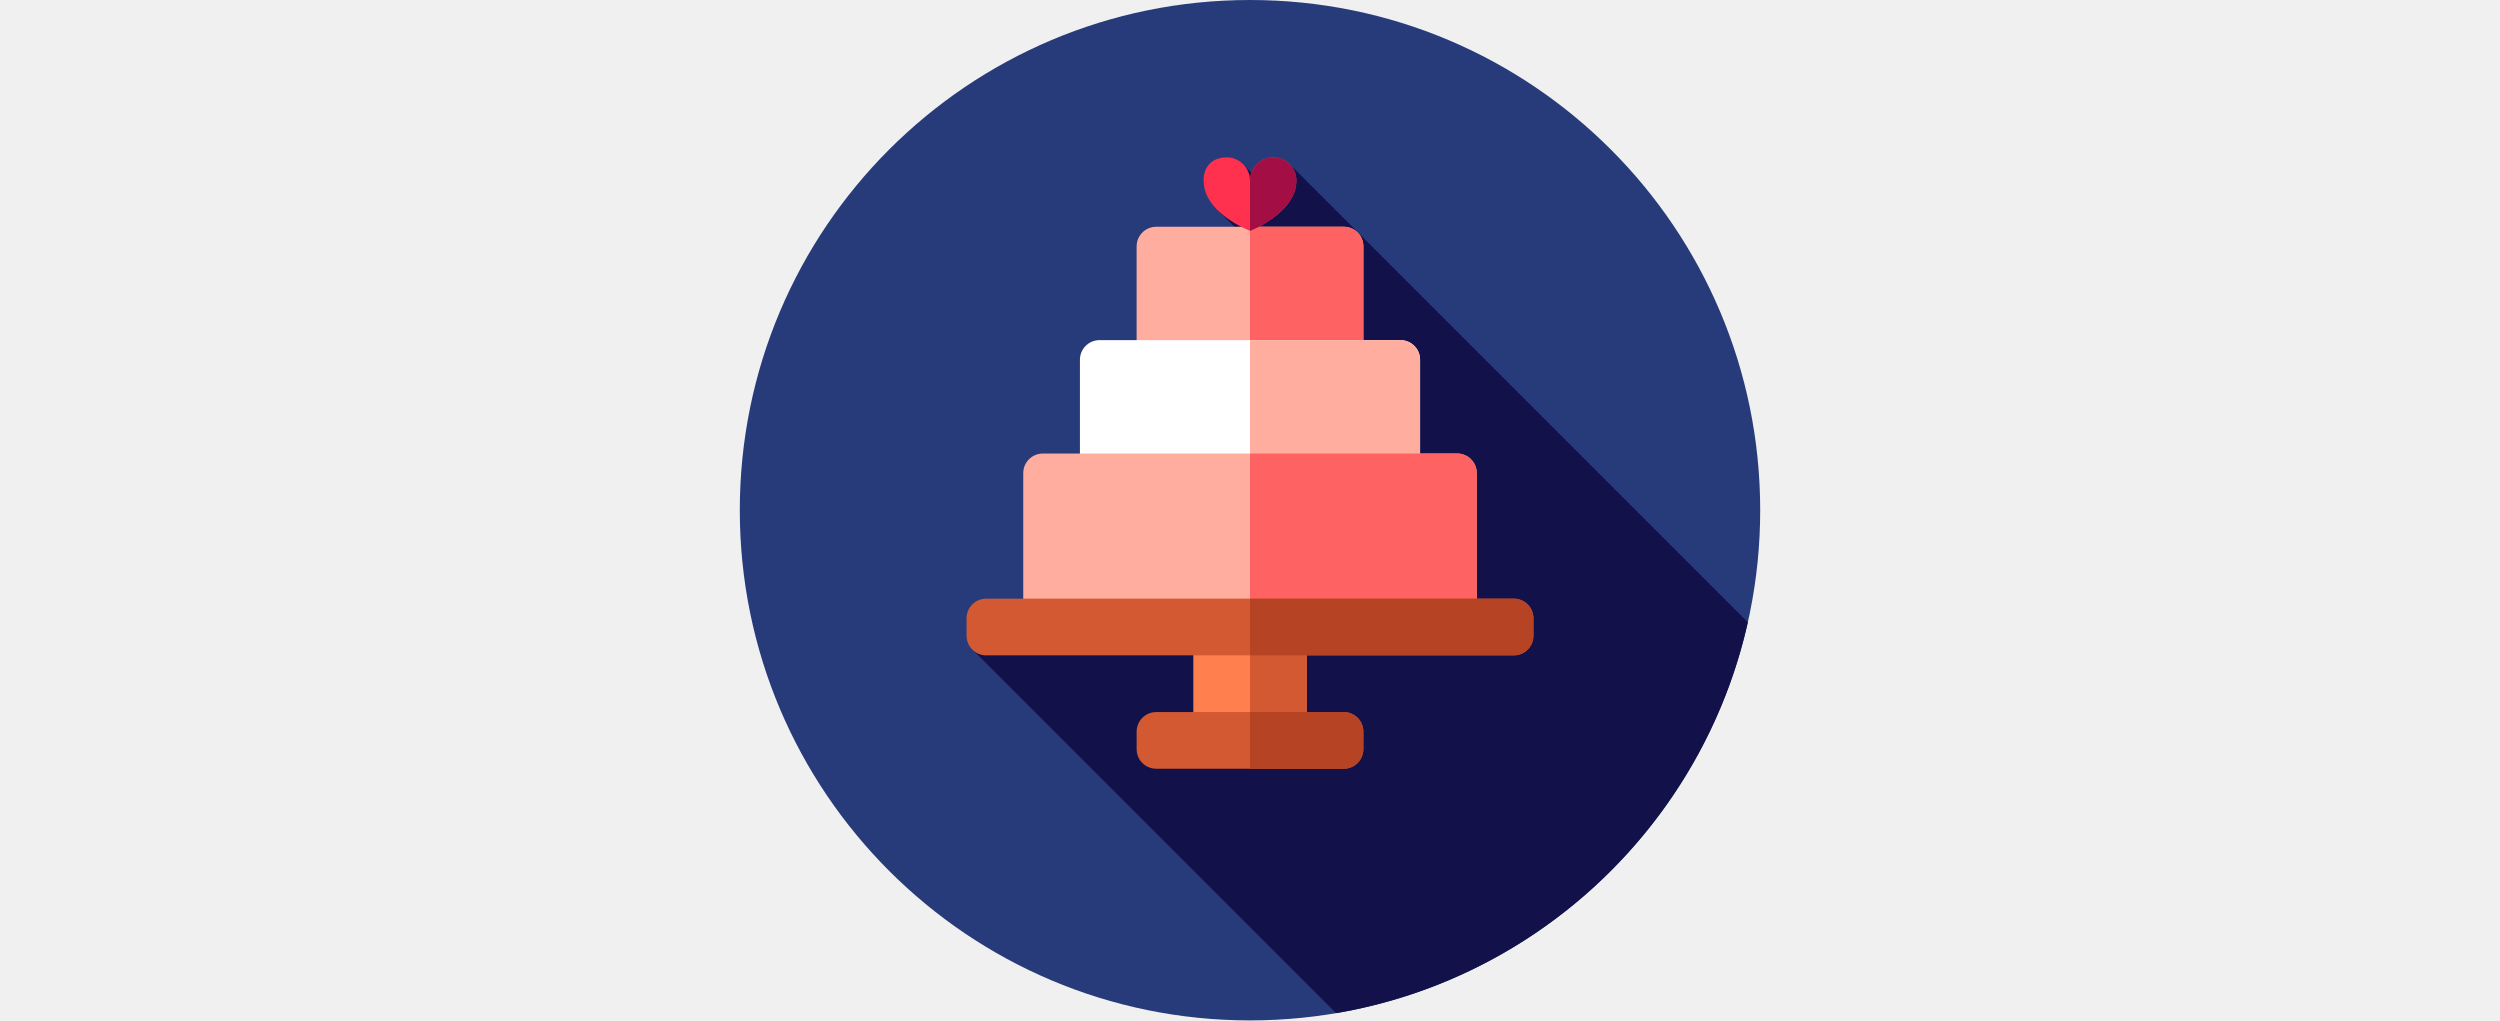
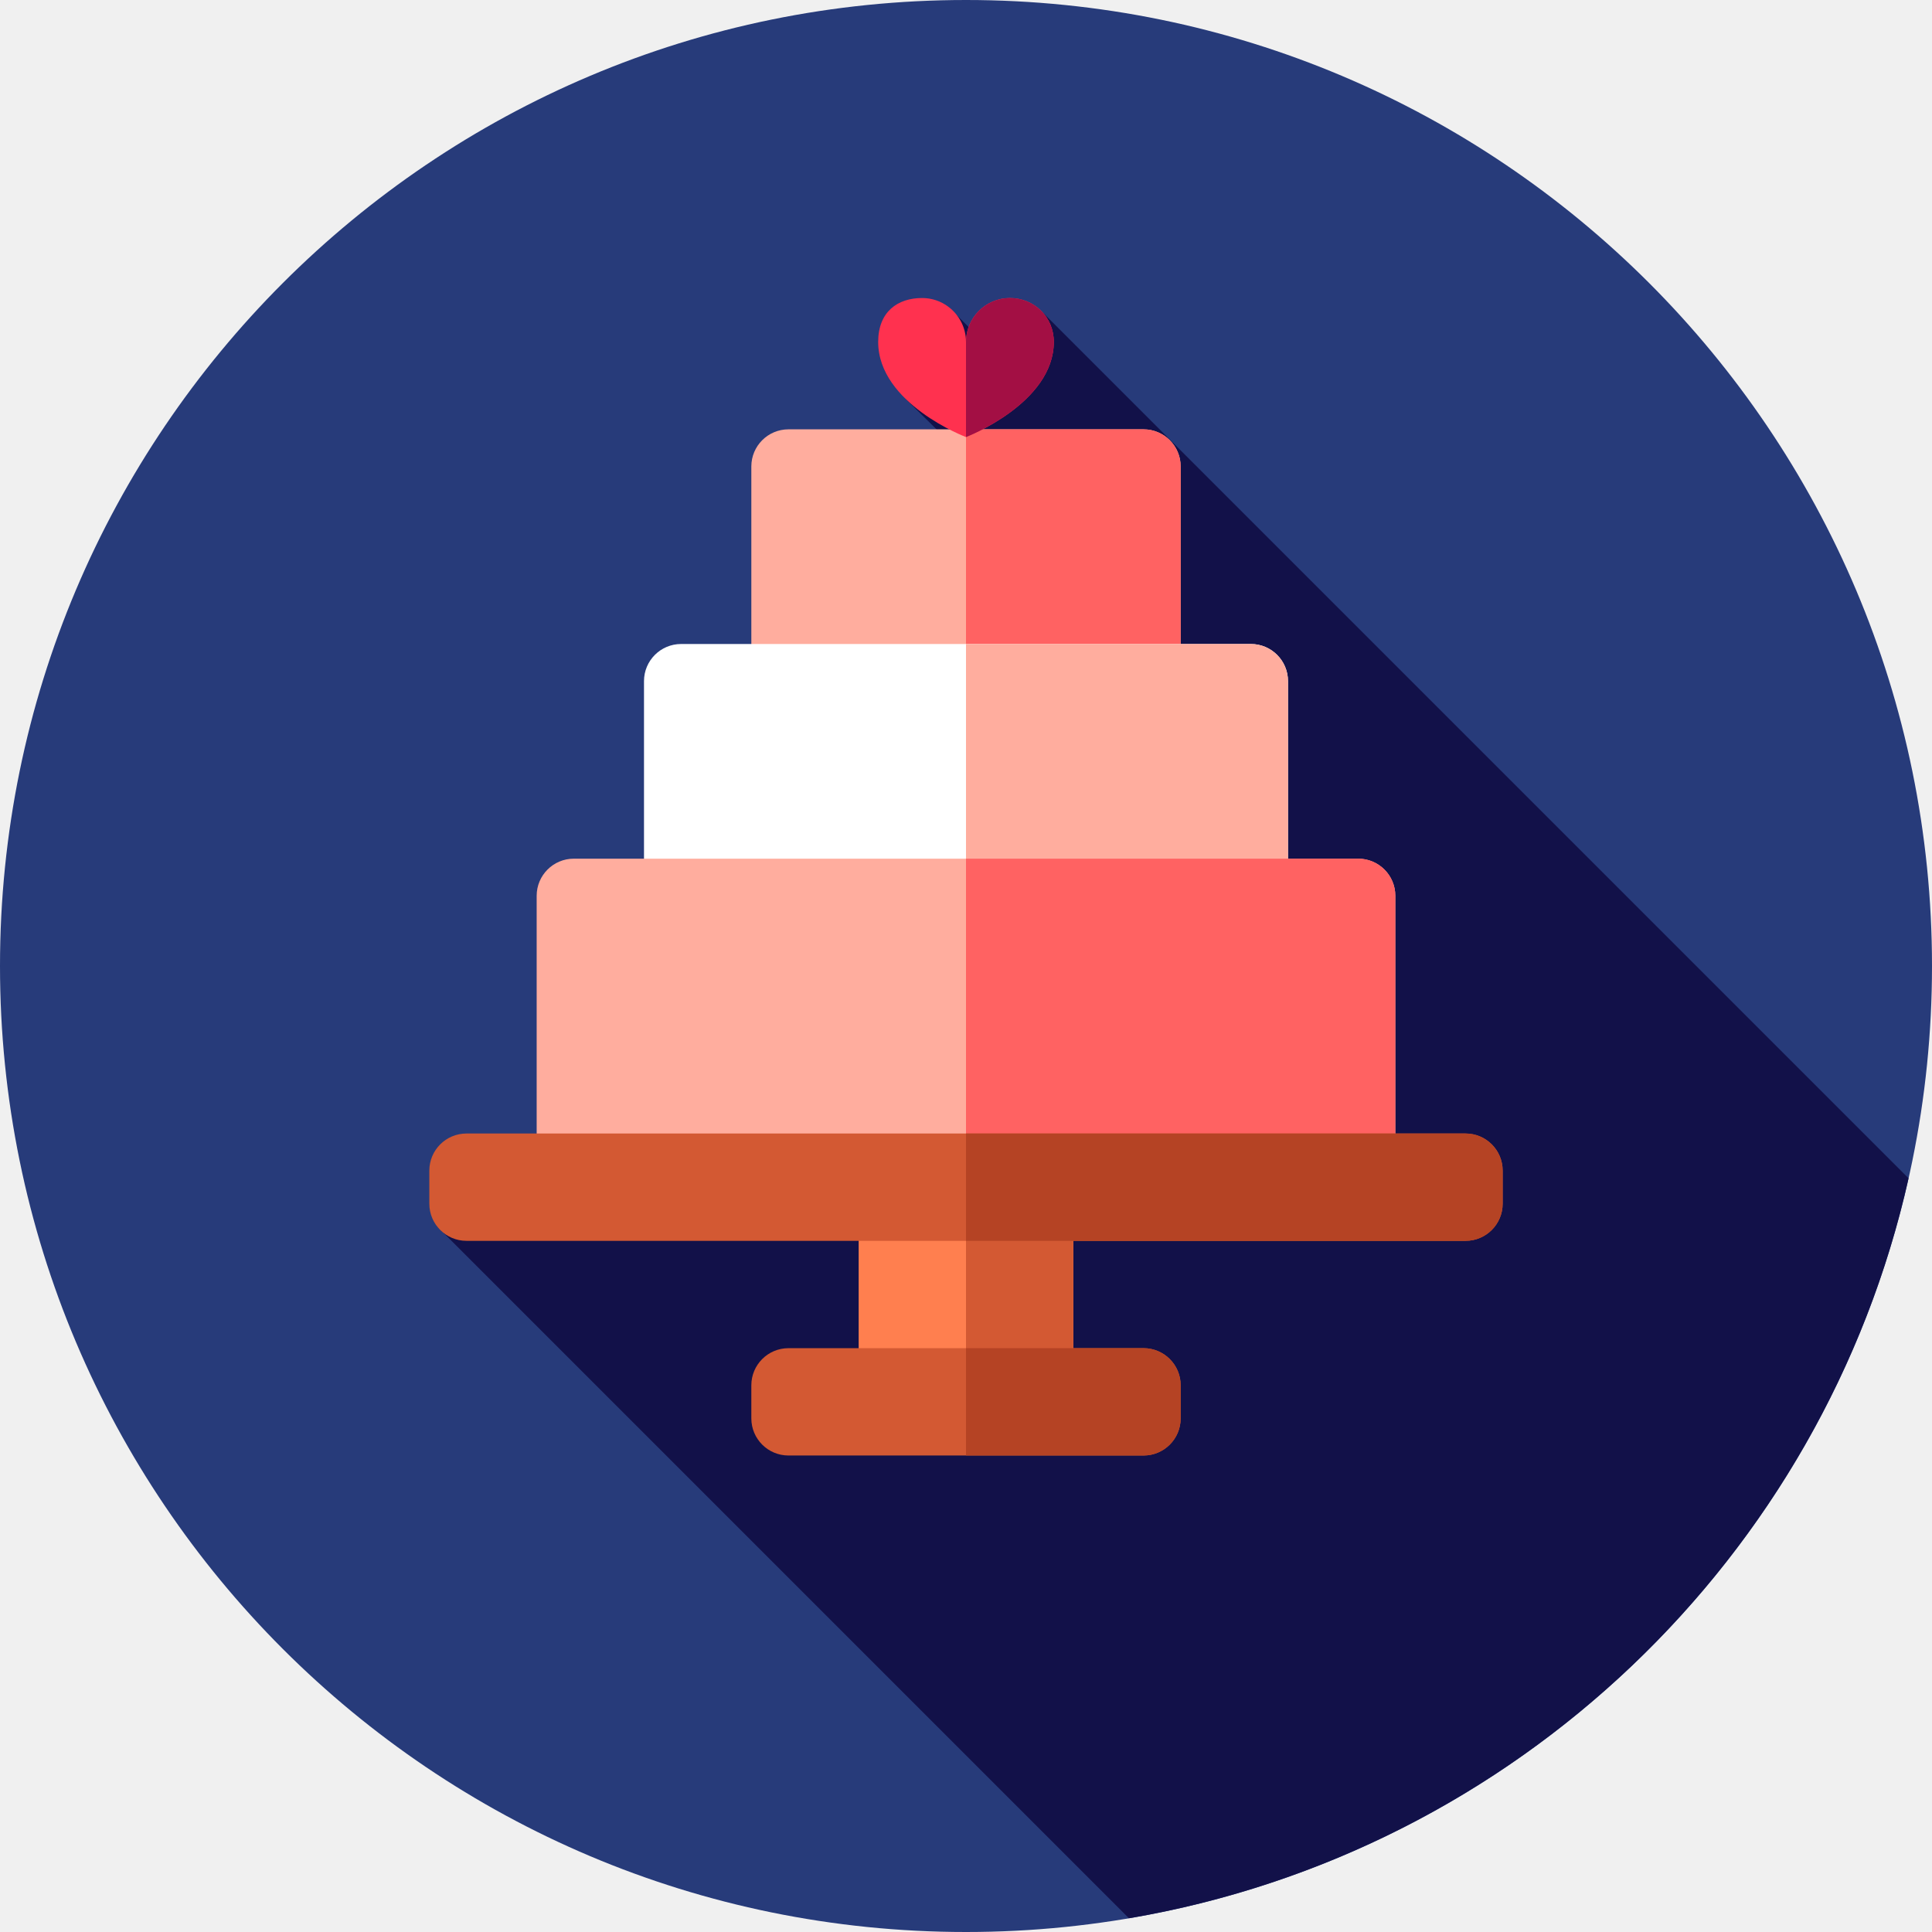
- <svg xmlns="http://www.w3.org/2000/svg" version="1.1" id="Layer_1" x="0px" y="0px" viewBox="0 0 512 512" style="enable-background:new 0 0 512 512;" xml:space="preserve" width="980px" height="400px">
+ <svg xmlns="http://www.w3.org/2000/svg" version="1.1" id="Layer_1" x="0px" y="0px" viewBox="0 0 512 512" style="enable-background:new 0 0 512 512;" xml:space="preserve" height="400px">
  <circle style="fill:#273B7A;" cx="256" cy="256" r="256" />
  <path style="fill:#121149;" d="M299.18,508.356c102.383-17.394,184.058-95.565,206.603-196.098L276.259,82.734l-15.798,7.692  l-9.144-9.144l-7.53,6.853l-0.862,3.375l-2.958,14.165l17.511,17.251l-8.661,38.116l84.39,84.39l-217.341,79.61L299.18,508.356z" />
  <rect x="227.556" y="312.889" style="fill:#FF7F4F;" width="56.889" height="56.889" />
  <rect x="256" y="312.889" style="fill:#D35933;" width="28.444" height="56.889" />
  <path style="fill:#FFAD9E;" d="M303.049,199.111h-94.096c-5.435,0-9.842-4.406-9.842-9.842v-65.65c0-5.435,4.406-9.842,9.842-9.842  h94.096c5.435,0,9.84,4.406,9.84,9.842v65.652C312.889,194.705,308.483,199.111,303.049,199.111z" />
  <path style="fill:#FF6262;" d="M303.049,113.778H256v85.333h47.047c5.435,0,9.84-4.406,9.84-9.84v-65.653  C312.889,118.184,308.483,113.778,303.049,113.778z" />
  <path style="fill:#FFFFFF;" d="M331.493,256H180.508c-5.435,0-9.842-4.406-9.842-9.84v-65.652c0-5.435,4.406-9.842,9.842-9.842  h150.985c5.435,0,9.84,4.406,9.84,9.842v65.652C341.333,251.594,336.927,256,331.493,256z" />
  <g>
    <path style="fill:#FFAD9E;" d="M331.493,170.667H256V256h75.492c5.435,0,9.84-4.406,9.84-9.84v-65.652   C341.333,175.073,336.927,170.667,331.493,170.667z" />
    <path style="fill:#FFAD9E;" d="M359.938,312.889H152.064c-5.435,0-9.842-4.406-9.842-9.84v-65.652c0-5.435,4.406-9.84,9.842-9.84   h207.874c5.435,0,9.84,4.406,9.84,9.84v65.652C369.778,308.483,365.371,312.889,359.938,312.889z" />
  </g>
  <path style="fill:#FF6262;" d="M359.938,227.556H256v85.333h103.936c5.435,0,9.84-4.406,9.84-9.84v-65.652  C369.778,231.962,365.371,227.556,359.938,227.556z" />
  <g>
    <path style="fill:#D35933;" d="M388.382,328.835H123.62c-5.435,0-9.842-4.406-9.842-9.84v-8.763c0-5.435,4.406-9.84,9.842-9.84   h264.763c5.435,0,9.84,4.406,9.84,9.84v8.763C398.222,324.429,393.816,328.835,388.382,328.835z" />
    <path style="fill:#D35933;" d="M303.049,385.724h-94.096c-5.435,0-9.842-4.406-9.842-9.84v-8.763c0-5.435,4.406-9.84,9.842-9.84   h94.096c5.435,0,9.84,4.406,9.84,9.84v8.763C312.889,381.318,308.483,385.724,303.049,385.724z" />
  </g>
  <g>
    <path style="fill:#B54324;" d="M388.382,300.391H256v28.444h132.38c5.435,0,9.84-4.406,9.84-9.84v-8.763   C398.222,304.797,393.816,300.391,388.382,300.391z" />
    <path style="fill:#B54324;" d="M303.049,357.279H256v28.444h47.047c5.435,0,9.84-4.406,9.84-9.84v-8.763   C312.889,361.686,308.483,357.279,303.049,357.279z" />
  </g>
  <path style="fill:#FF314F;" d="M232.727,90.614c0-8.051,5.21-11.636,11.636-11.636c2.608,0,5.015,0.859,6.956,2.307  c2.841,2.122,4.68,5.511,4.68,9.33c0-6.427,5.21-11.636,11.636-11.636c6.427,0,11.636,4.996,11.636,11.636  c0,16.279-23.273,25.212-23.273,25.212S232.727,107.01,232.727,90.614z" />
  <path style="fill:#A30F44;" d="M279.273,90.614c0-6.64-5.21-11.636-11.636-11.636c-6.423,0-11.629,5.204-11.636,11.626v25.222  C256.012,115.821,279.273,106.887,279.273,90.614z" />
  <g>
</g>
  <g>
</g>
  <g>
</g>
  <g>
</g>
  <g>
</g>
  <g>
</g>
  <g>
</g>
  <g>
</g>
  <g>
</g>
  <g>
</g>
  <g>
</g>
  <g>
</g>
  <g>
</g>
  <g>
</g>
  <g>
</g>
</svg>
